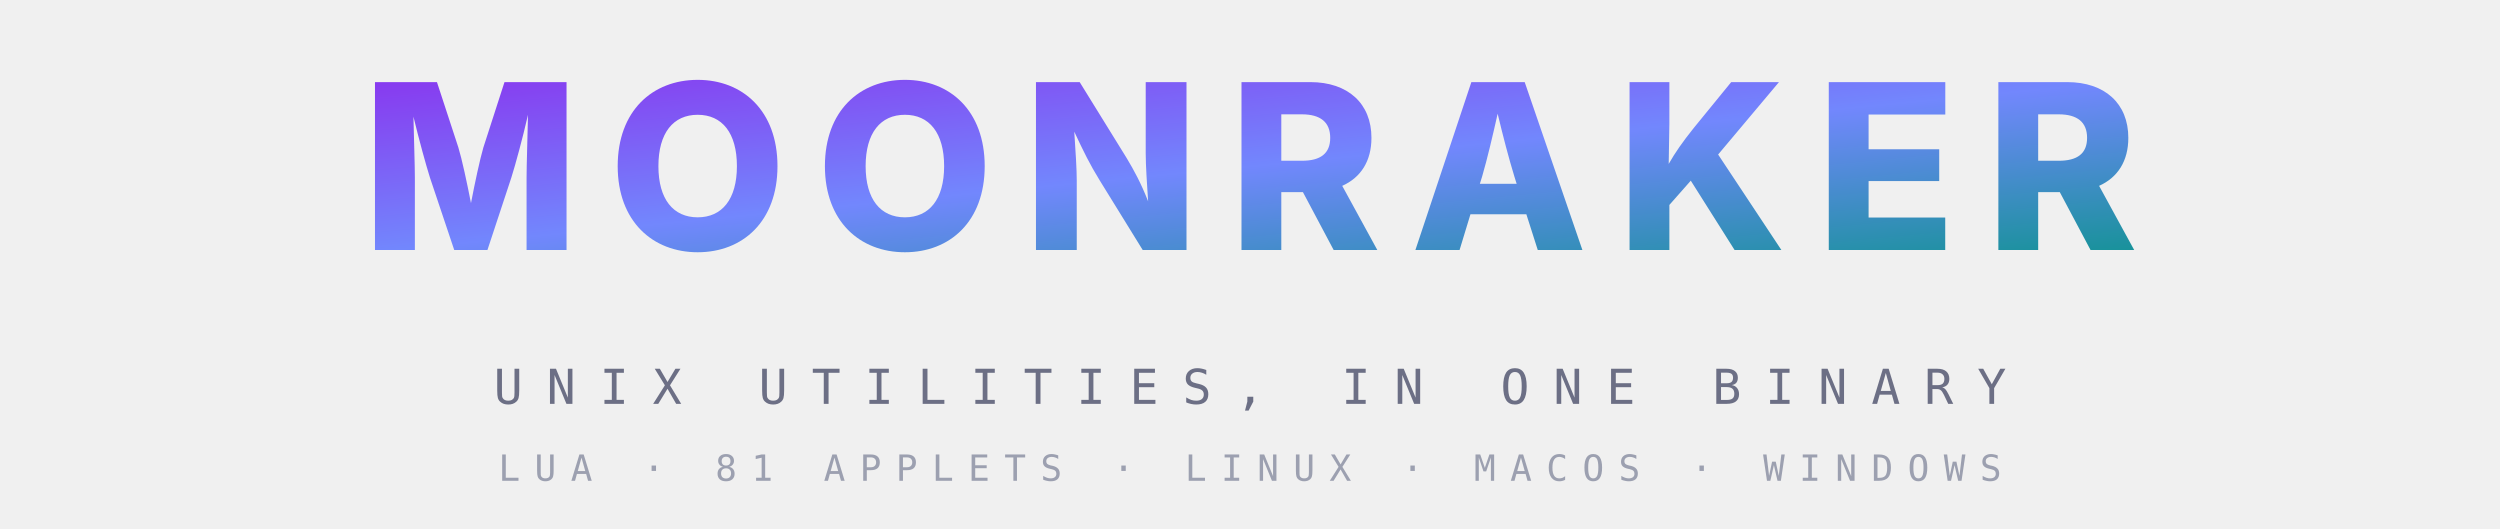
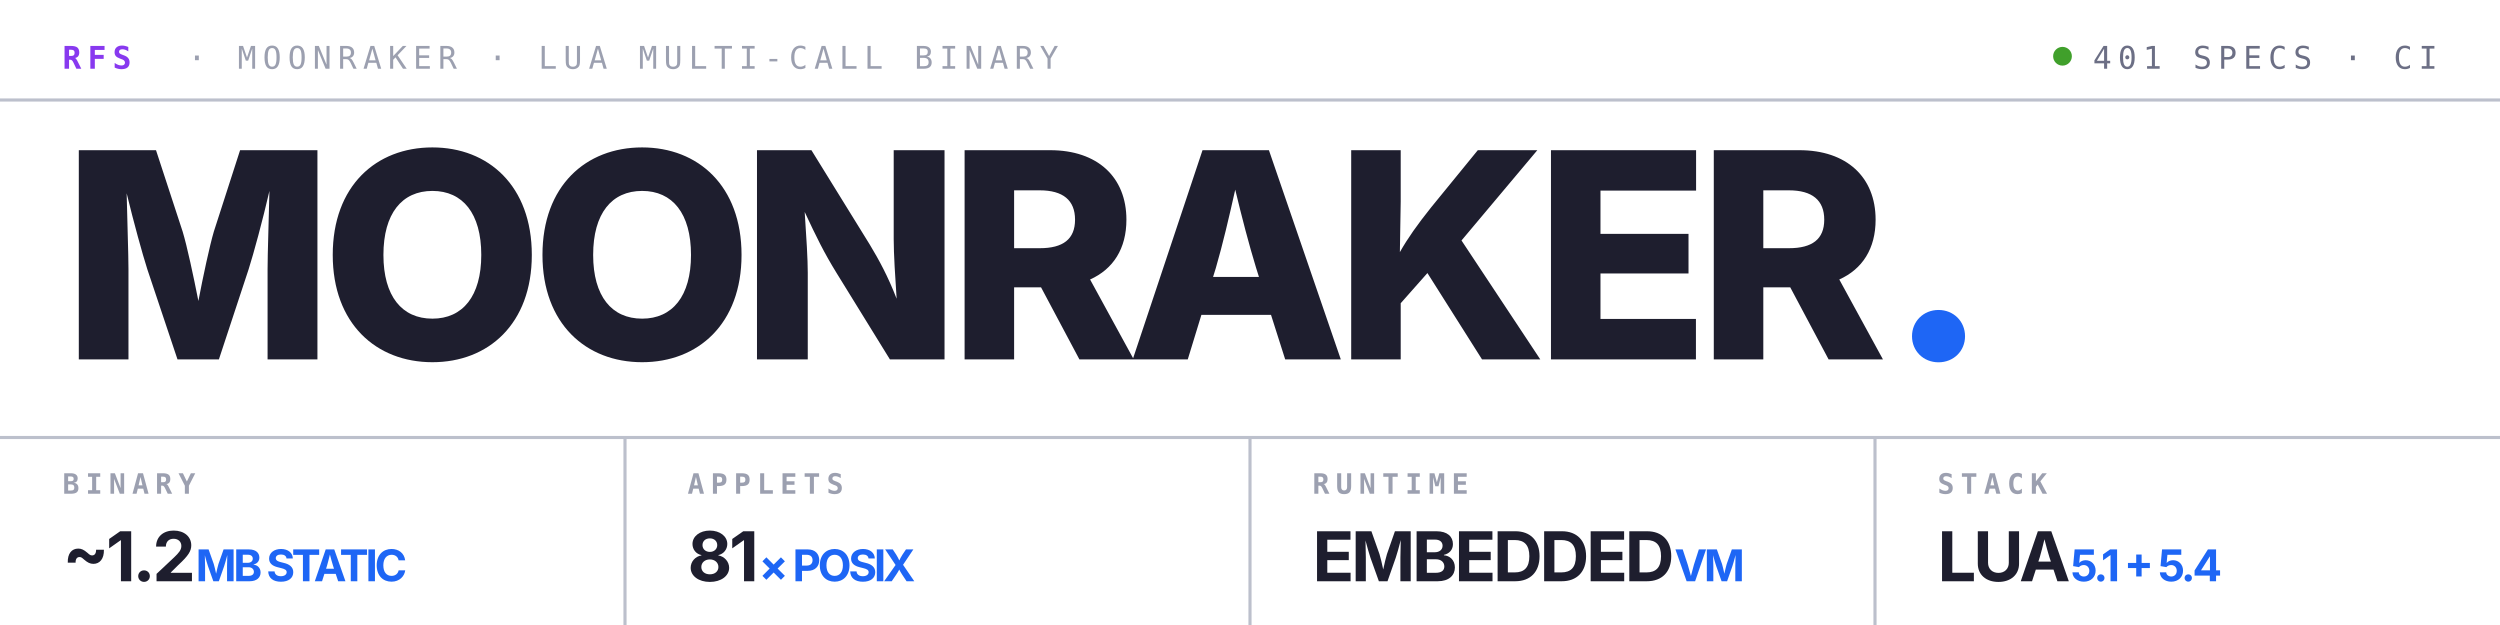
- <svg xmlns="http://www.w3.org/2000/svg" viewBox="0 0 520 110" fill="none">
-   <defs>
-     <linearGradient id="grad" x1="0%" y1="0%" x2="100%" y2="100%">
-       <stop offset="0%" stop-color="#8839ef" />
-       <stop offset="50%" stop-color="#7287fd" />
-       <stop offset="100%" stop-color="#179299" />
-     </linearGradient>
-   </defs>
-   <text x="260" y="52" text-anchor="middle" font-family="'Inter', 'SF Pro Display', 'Segoe UI', 'Helvetica Neue', Arial, sans-serif" font-size="48" font-weight="800" fill="url(#grad)" letter-spacing="6">MOONRAKER</text>
-   <line x1="160" y1="68" x2="360" y2="68" stroke="url(#grad)" stroke-width="0.6" opacity="0.25" />
-   <text x="260" y="84" text-anchor="middle" font-family="'JetBrains Mono', 'SF Mono', 'Fira Code', 'Cascadia Code', monospace" font-size="10" font-weight="400" fill="#6c6f85" letter-spacing="5">UNIX UTILITIES, IN ONE BINARY</text>
-   <text x="260" y="100" text-anchor="middle" font-family="'JetBrains Mono', 'SF Mono', 'Fira Code', monospace" font-size="7.5" font-weight="400" fill="#9ca0b0" letter-spacing="3">LUA  ·  81 APPLETS  ·  LINUX  ·  MACOS  ·  WINDOWS</text>
+ <svg xmlns="http://www.w3.org/2000/svg" viewBox="0 0 800 200" fill="none">
+   <rect x="0" y="0" width="800" height="200" fill="#ffffff" />
+   <line x1="0" y1="32" x2="800" y2="32" stroke="#bcc0cc" stroke-width="1" />
+   <text x="20" y="22" font-family="'JetBrains Mono', 'SF Mono', 'Fira Code', 'Cascadia Code', monospace" font-size="10" font-weight="700" fill="#8839ef" letter-spacing="2">RFS</text>
+   <text x="60" y="22" font-family="'JetBrains Mono', 'SF Mono', 'Fira Code', 'Cascadia Code', monospace" font-size="10" font-weight="500" fill="#9ca0b0" letter-spacing="2">·  MOONRAKER  ·  LUA MULTI-CALL BINARY</text>
+   <circle cx="660" cy="18" r="3" fill="#40a02b" />
+   <text x="780" y="22" text-anchor="end" font-family="'JetBrains Mono', 'SF Mono', 'Fira Code', 'Cascadia Code', monospace" font-size="10" font-weight="500" fill="#6c6f85" letter-spacing="2">401 SPECS · CI</text>
+   <text x="20" y="115" font-family="'Inter', 'SF Pro Display', 'Segoe UI', 'Helvetica Neue', Arial, sans-serif" font-size="92" font-weight="800" fill="#1e1e2e" letter-spacing="-4">MOONRAKER<tspan fill="#1e66f5">.</tspan>
+   </text>
+   <line x1="0" y1="140" x2="800" y2="140" stroke="#bcc0cc" stroke-width="1" />
+   <line x1="200" y1="140" x2="200" y2="200" stroke="#bcc0cc" stroke-width="1" />
+   <line x1="400" y1="140" x2="400" y2="200" stroke="#bcc0cc" stroke-width="1" />
+   <line x1="600" y1="140" x2="600" y2="200" stroke="#bcc0cc" stroke-width="1" />
+   <text x="20" y="158" font-family="'JetBrains Mono', 'SF Mono', 'Fira Code', 'Cascadia Code', monospace" font-size="9" font-weight="600" fill="#9ca0b0" letter-spacing="2">BINARY</text>
+   <text x="20" y="186" font-family="'Inter', 'SF Pro Display', 'Segoe UI', 'Helvetica Neue', Arial, sans-serif" font-size="22" font-weight="700" fill="#1e1e2e" letter-spacing="-1">~1.2<tspan fill="#1e66f5" font-size="14"> MB STATIC</tspan>
+   </text>
+   <text x="220" y="158" font-family="'JetBrains Mono', 'SF Mono', 'Fira Code', 'Cascadia Code', monospace" font-size="9" font-weight="600" fill="#9ca0b0" letter-spacing="2">APPLETS</text>
+   <text x="220" y="186" font-family="'Inter', 'SF Pro Display', 'Segoe UI', 'Helvetica Neue', Arial, sans-serif" font-size="22" font-weight="700" fill="#1e1e2e" letter-spacing="-1">81<tspan fill="#1e66f5" font-size="14"> × POSIX</tspan>
+   </text>
+   <text x="420" y="158" font-family="'JetBrains Mono', 'SF Mono', 'Fira Code', 'Cascadia Code', monospace" font-size="9" font-weight="600" fill="#9ca0b0" letter-spacing="2">RUNTIME</text>
+   <text x="420" y="186" font-family="'Inter', 'SF Pro Display', 'Segoe UI', 'Helvetica Neue', Arial, sans-serif" font-size="22" font-weight="700" fill="#1e1e2e" letter-spacing="-1">EMBEDDED<tspan fill="#1e66f5" font-size="14"> VM</tspan>
+   </text>
+   <text x="620" y="158" font-family="'JetBrains Mono', 'SF Mono', 'Fira Code', 'Cascadia Code', monospace" font-size="9" font-weight="600" fill="#9ca0b0" letter-spacing="2">STACK</text>
+   <text x="620" y="186" font-family="'Inter', 'SF Pro Display', 'Segoe UI', 'Helvetica Neue', Arial, sans-serif" font-size="22" font-weight="700" fill="#1e1e2e" letter-spacing="-1">LUA<tspan fill="#1e66f5" font-size="14"> 5.1 + 5.4</tspan>
+   </text>
</svg>
